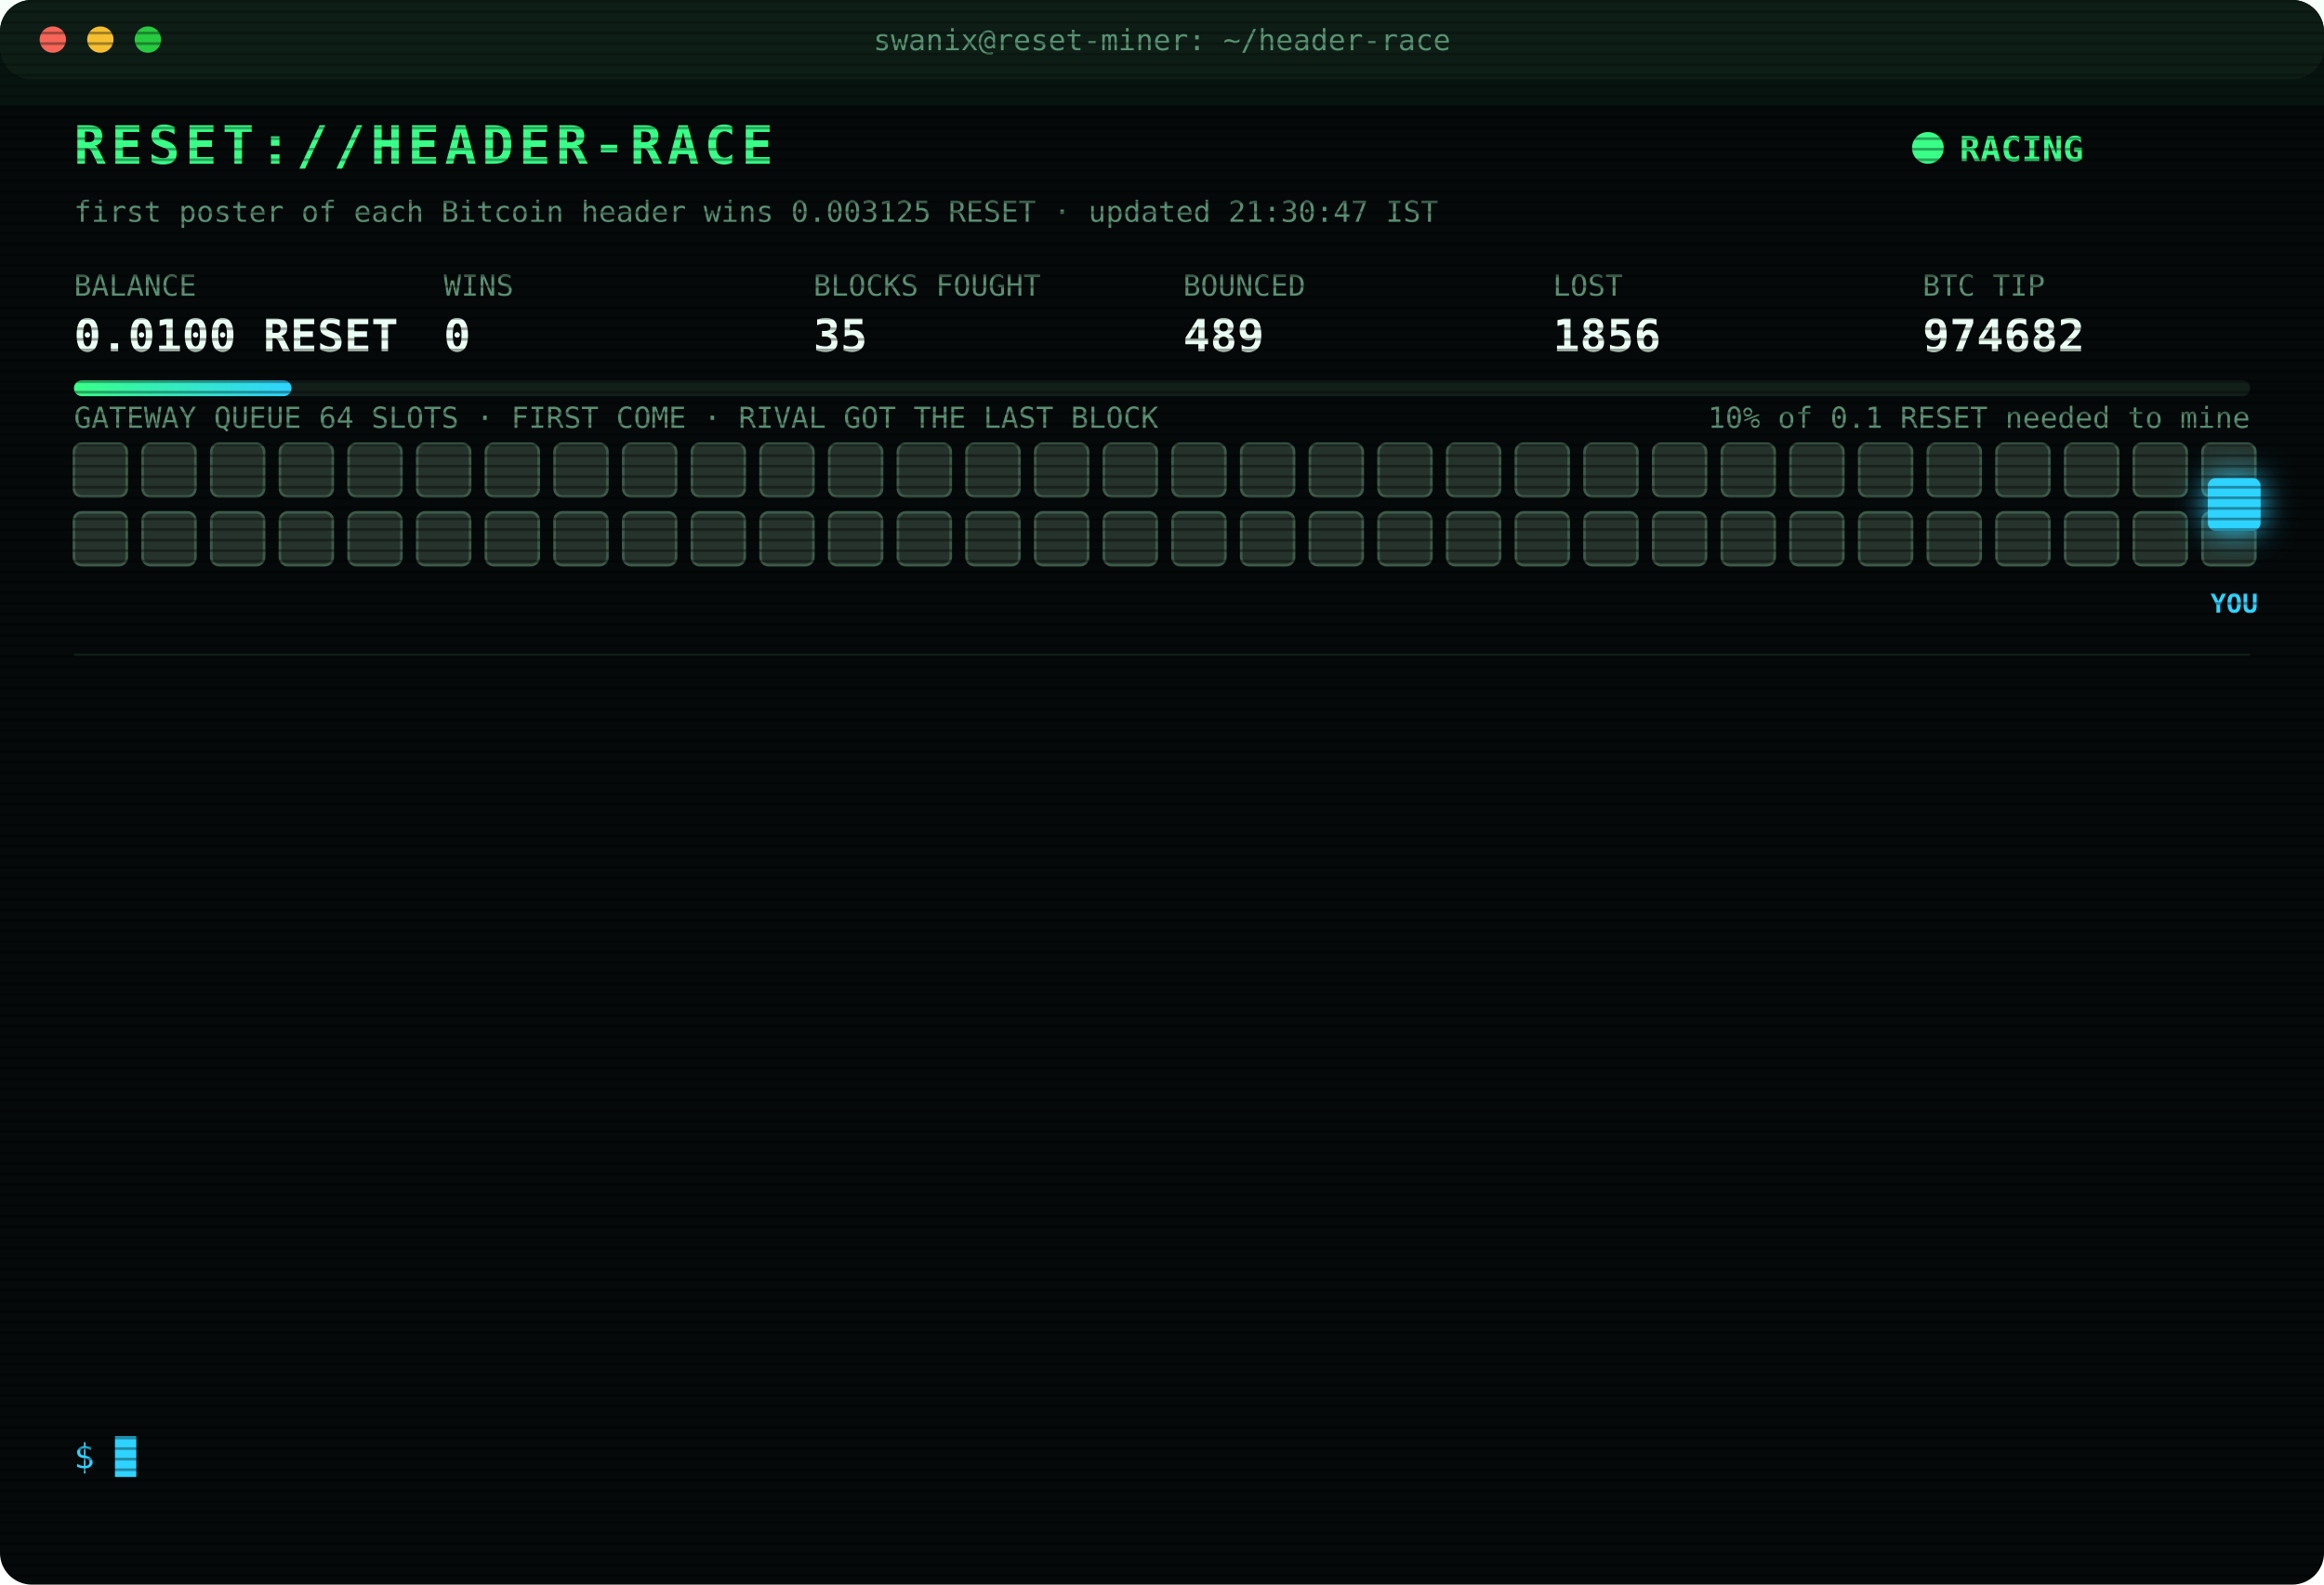
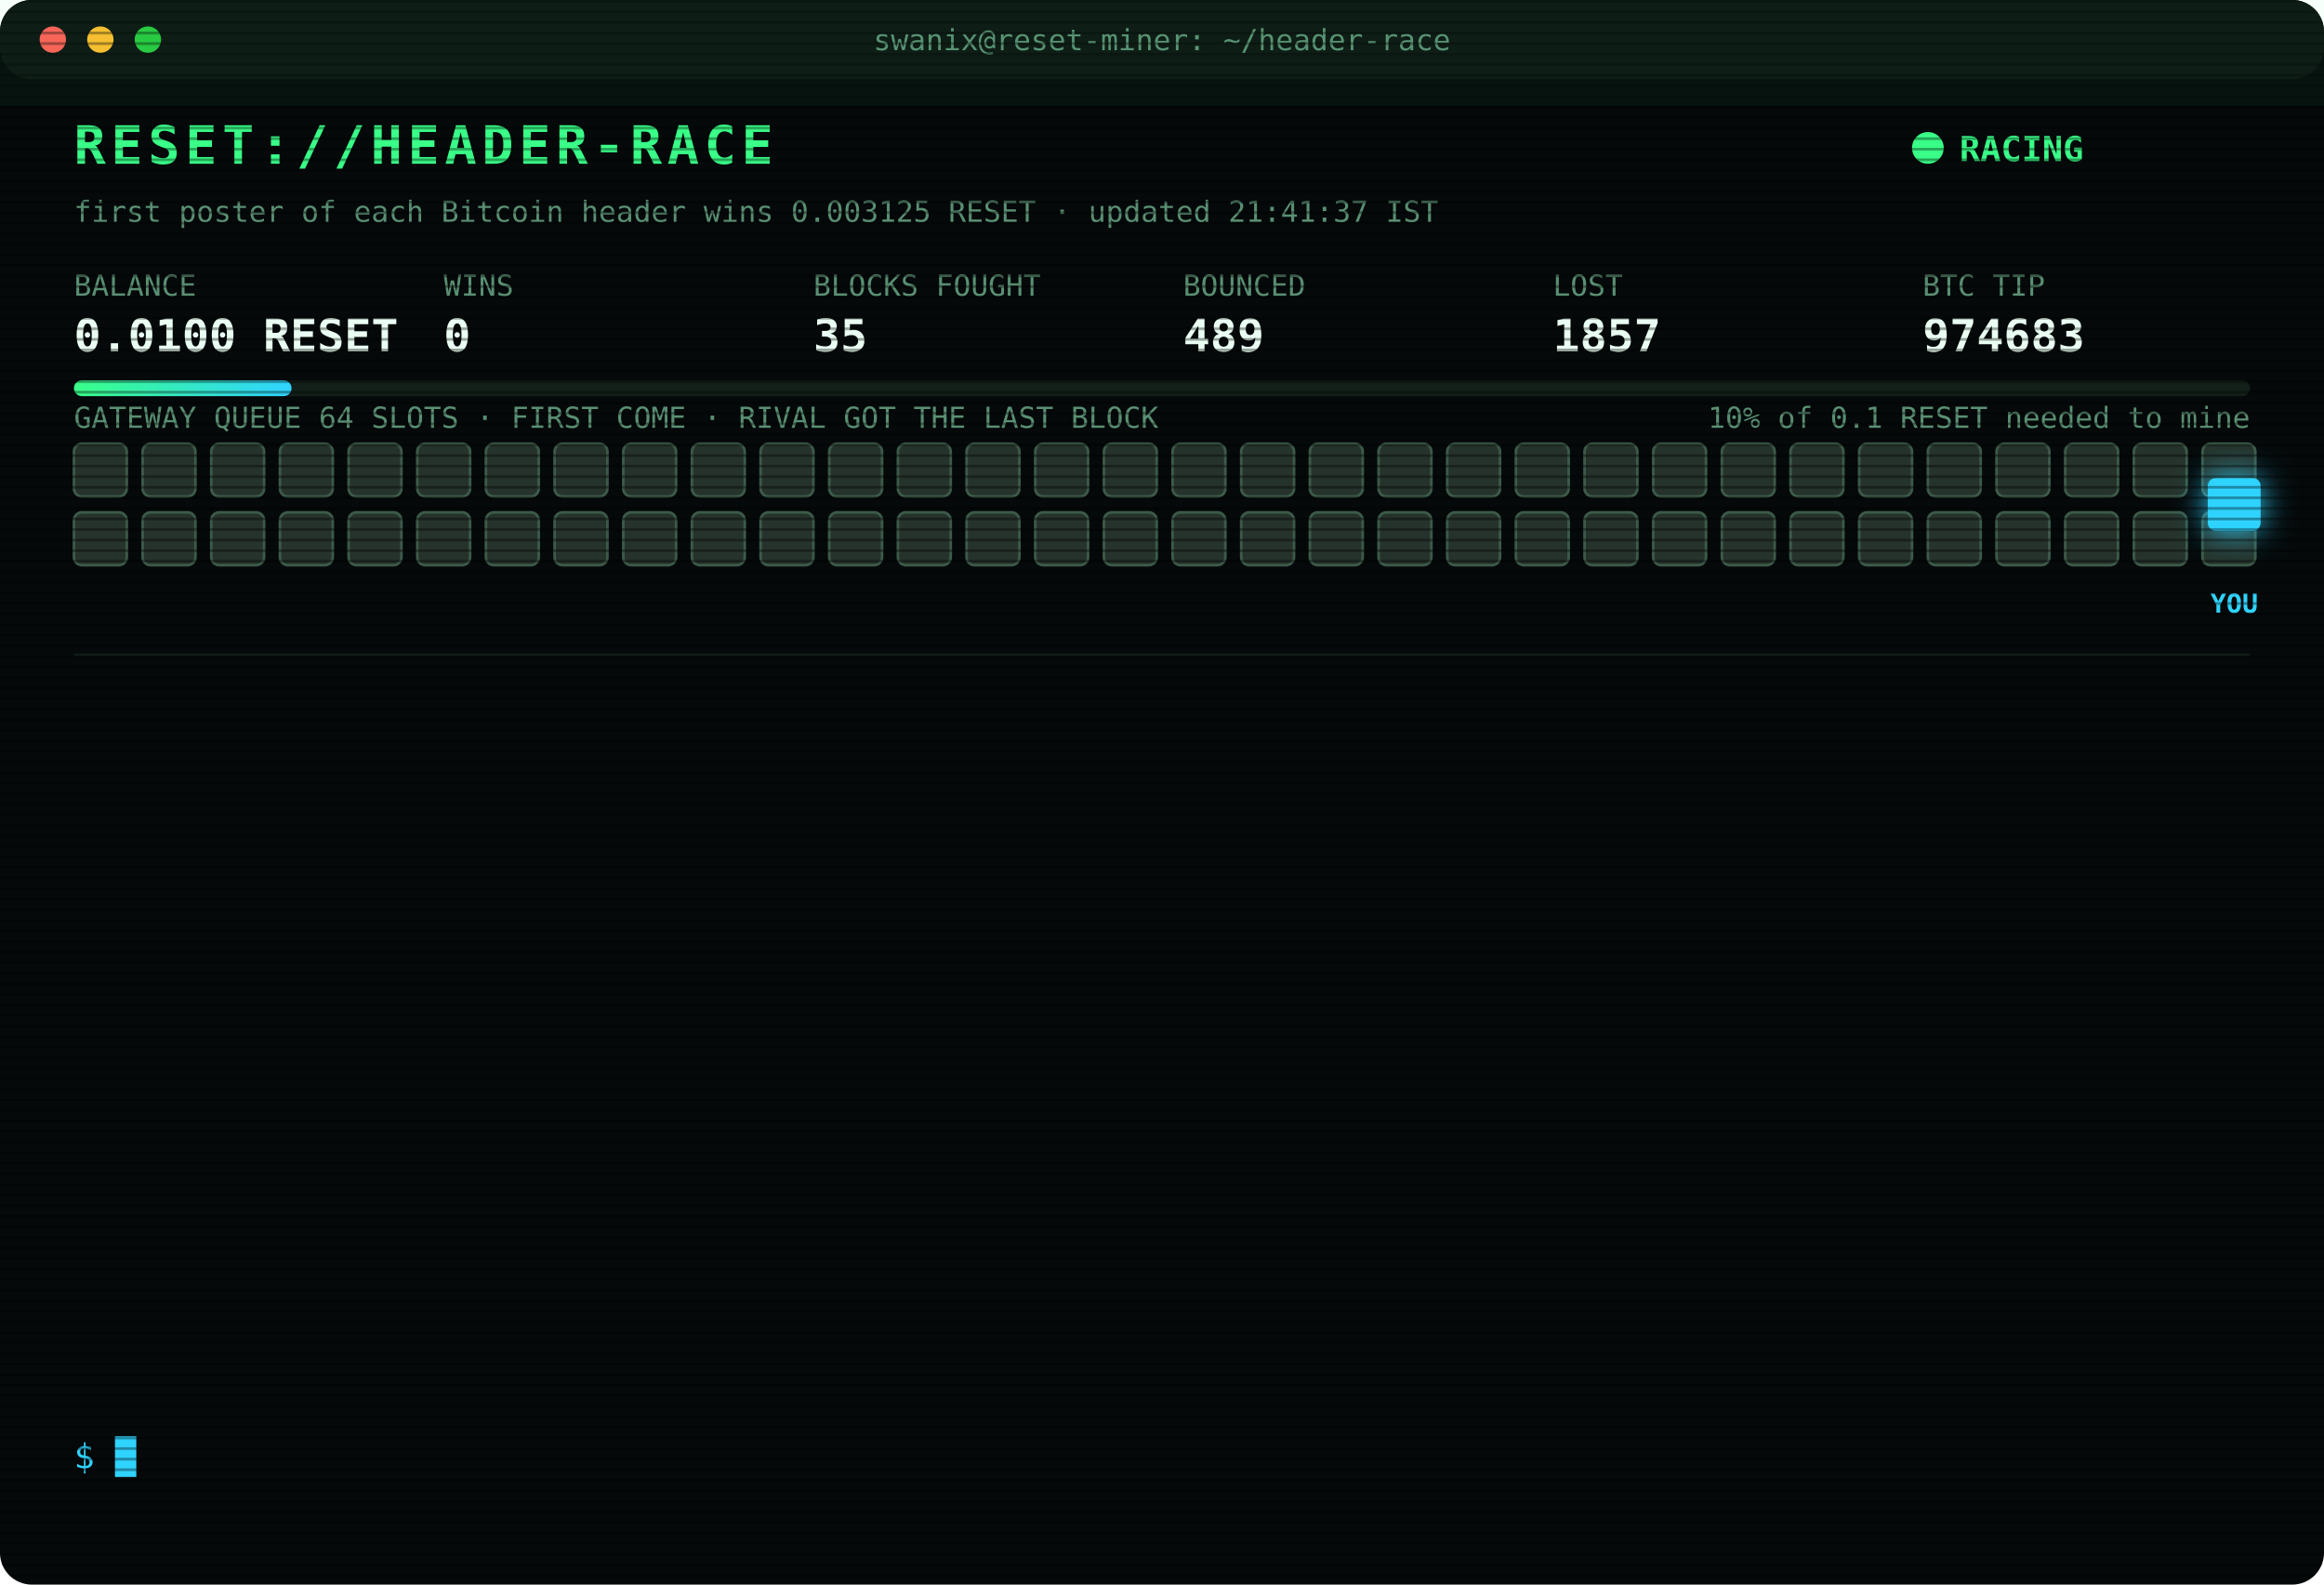
<svg xmlns="http://www.w3.org/2000/svg" width="880" height="600" viewBox="0 0 880 600" font-family="ui-monospace,SFMono-Regular,Menlo,Consolas,monospace">
  <style>
text{font-size:13px;fill:#7CFFB2}
.title{font-size:20px;font-weight:700;fill:#39FF88;letter-spacing:2px;animation:glitch 3s infinite steps(1)}
.sub{fill:#2fd3ff}.k{fill:#5a8f73;font-size:11px}.v{font-size:17px;font-weight:700;fill:#eafff3}
.ts{fill:#3f6b56}.boot{fill:#2fd3ff}.dim{fill:#5a8f73}.bad{fill:#ff4d6d}.warn{fill:#ffd23f}.mag{fill:#ff5cf0}.win{fill:#39FF88;font-weight:700}
.tag{font-size:10px;fill:#2fd3ff;font-weight:700}
.rival{fill:#26332c;stroke:#3c5a49;animation:jam 1.2s infinite alternate}
.idle{fill:#141c18;stroke:#22302a;animation:breathe 4s infinite}
.me{fill:#2fd3ff;filter:drop-shadow(0 0 6px #2fd3ff)}
.hover{animation:nudge 1.1s infinite ease-in-out}.bounce{animation:kick 1.4s infinite}
.ln{opacity:0;animation:in .4s forwards}
.cur{animation:blink 1s infinite steps(1)}
.scan{animation:scan 6s infinite linear}
.led{animation:blink 1.4s infinite}
@keyframes in{from{opacity:0;transform:translateX(-6px)}to{opacity:1;transform:none}}
@keyframes blink{50%{opacity:0}}
@keyframes jam{to{fill:#33463b}}
@keyframes breathe{50%{opacity:.4}}
@keyframes nudge{50%{transform:translateX(-10px)}}
@keyframes kick{0%,100%{transform:none}30%{transform:translateX(-14px)}55%{transform:translateX(10px) translateY(-6px)}}
@keyframes glitch{0%,92%{transform:none}93%{transform:translateX(2px);fill:#ff4d6d}95%{transform:translateX(-2px);fill:#2fd3ff}97%{transform:none}}
@keyframes scan{from{transform:translateY(-40px)}to{transform:translateY(600px)}}
</style>
  <defs>
    <pattern id="sl" width="4" height="4" patternUnits="userSpaceOnUse">
      <rect width="4" height="1" fill="#000" opacity=".35" />
    </pattern>
    <linearGradient id="bar">
      <stop offset="0" stop-color="#39FF88" />
      <stop offset="1" stop-color="#2fd3ff" />
    </linearGradient>
  </defs>
  <rect width="880" height="600" rx="12" fill="#05090a" />
  <rect width="880" height="30" rx="12" fill="#0d1512" />
  <circle cx="20" cy="15" r="5" fill="#ff5f57" />
  <circle cx="38" cy="15" r="5" fill="#febc2e" />
  <circle cx="56" cy="15" r="5" fill="#28c840" />
  <text x="440" y="19" text-anchor="middle" class="k">swanix@reset-miner: ~/header-race</text>
  <text x="28" y="62" class="title">RESET://HEADER-RACE</text>
  <circle class="led" cx="730" cy="56" r="6" fill="#39FF88" />
  <text x="742" y="61" class="win">RACING</text>
-   <text x="28" y="84" class="k">first poster of each Bitcoin header wins 0.003125 RESET · updated 21:30:47 IST</text>
+   <text x="28" y="84" class="k">first poster of each Bitcoin header wins 0.003125 RESET · updated 21:41:37 IST</text>
  <text x="28" y="112" class="k">BALANCE</text>
  <text x="28" y="133" class="v">0.0100 RESET</text>
  <text x="168" y="112" class="k">WINS</text>
  <text x="168" y="133" class="v">0</text>
  <text x="308" y="112" class="k">BLOCKS FOUGHT</text>
  <text x="308" y="133" class="v">35</text>
  <text x="448" y="112" class="k">BOUNCED</text>
  <text x="448" y="133" class="v">489</text>
  <text x="588" y="112" class="k">LOST</text>
-   <text x="588" y="133" class="v">1856</text>
+   <text x="588" y="133" class="v">1857</text>
  <text x="728" y="112" class="k">BTC TIP</text>
-   <text x="728" y="133" class="v">974682</text>
+   <text x="728" y="133" class="v">974683</text>
  <rect x="28" y="144" width="824" height="6" rx="3" fill="#13201a" />
  <rect x="28" y="144" width="82.4" height="6" rx="3" fill="url(#bar)" />
  <text x="852" y="162" text-anchor="end" class="k">10% of 0.1 RESET needed to mine</text>
  <text x="28" y="162" class="k">GATEWAY QUEUE 64 SLOTS · FIRST COME · RIVAL GOT THE LAST BLOCK</text>
  <rect class="rival" x="28" y="168" width="20" height="20" rx="3" style="animation-delay:0.00s" />
  <rect class="rival" x="54" y="168" width="20" height="20" rx="3" style="animation-delay:0.05s" />
  <rect class="rival" x="80" y="168" width="20" height="20" rx="3" style="animation-delay:0.10s" />
  <rect class="rival" x="106" y="168" width="20" height="20" rx="3" style="animation-delay:0.15s" />
  <rect class="rival" x="132" y="168" width="20" height="20" rx="3" style="animation-delay:0.20s" />
  <rect class="rival" x="158" y="168" width="20" height="20" rx="3" style="animation-delay:0.25s" />
  <rect class="rival" x="184" y="168" width="20" height="20" rx="3" style="animation-delay:0.30s" />
  <rect class="rival" x="210" y="168" width="20" height="20" rx="3" style="animation-delay:0.35s" />
  <rect class="rival" x="236" y="168" width="20" height="20" rx="3" style="animation-delay:0.40s" />
  <rect class="rival" x="262" y="168" width="20" height="20" rx="3" style="animation-delay:0.45s" />
  <rect class="rival" x="288" y="168" width="20" height="20" rx="3" style="animation-delay:0.50s" />
  <rect class="rival" x="314" y="168" width="20" height="20" rx="3" style="animation-delay:0.55s" />
  <rect class="rival" x="340" y="168" width="20" height="20" rx="3" style="animation-delay:0.60s" />
  <rect class="rival" x="366" y="168" width="20" height="20" rx="3" style="animation-delay:0.65s" />
  <rect class="rival" x="392" y="168" width="20" height="20" rx="3" style="animation-delay:0.70s" />
  <rect class="rival" x="418" y="168" width="20" height="20" rx="3" style="animation-delay:0.75s" />
  <rect class="rival" x="444" y="168" width="20" height="20" rx="3" style="animation-delay:0.80s" />
  <rect class="rival" x="470" y="168" width="20" height="20" rx="3" style="animation-delay:0.85s" />
  <rect class="rival" x="496" y="168" width="20" height="20" rx="3" style="animation-delay:0.90s" />
  <rect class="rival" x="522" y="168" width="20" height="20" rx="3" style="animation-delay:0.95s" />
  <rect class="rival" x="548" y="168" width="20" height="20" rx="3" style="animation-delay:1.00s" />
  <rect class="rival" x="574" y="168" width="20" height="20" rx="3" style="animation-delay:1.05s" />
  <rect class="rival" x="600" y="168" width="20" height="20" rx="3" style="animation-delay:1.10s" />
  <rect class="rival" x="626" y="168" width="20" height="20" rx="3" style="animation-delay:1.15s" />
  <rect class="rival" x="652" y="168" width="20" height="20" rx="3" style="animation-delay:1.20s" />
  <rect class="rival" x="678" y="168" width="20" height="20" rx="3" style="animation-delay:1.25s" />
  <rect class="rival" x="704" y="168" width="20" height="20" rx="3" style="animation-delay:1.30s" />
  <rect class="rival" x="730" y="168" width="20" height="20" rx="3" style="animation-delay:1.35s" />
  <rect class="rival" x="756" y="168" width="20" height="20" rx="3" style="animation-delay:1.40s" />
  <rect class="rival" x="782" y="168" width="20" height="20" rx="3" style="animation-delay:1.45s" />
  <rect class="rival" x="808" y="168" width="20" height="20" rx="3" style="animation-delay:1.50s" />
  <rect class="rival" x="834" y="168" width="20" height="20" rx="3" style="animation-delay:1.55s" />
  <rect class="rival" x="28" y="194" width="20" height="20" rx="3" style="animation-delay:1.60s" />
  <rect class="rival" x="54" y="194" width="20" height="20" rx="3" style="animation-delay:1.65s" />
  <rect class="rival" x="80" y="194" width="20" height="20" rx="3" style="animation-delay:1.70s" />
  <rect class="rival" x="106" y="194" width="20" height="20" rx="3" style="animation-delay:1.75s" />
  <rect class="rival" x="132" y="194" width="20" height="20" rx="3" style="animation-delay:1.80s" />
  <rect class="rival" x="158" y="194" width="20" height="20" rx="3" style="animation-delay:1.85s" />
  <rect class="rival" x="184" y="194" width="20" height="20" rx="3" style="animation-delay:1.90s" />
  <rect class="rival" x="210" y="194" width="20" height="20" rx="3" style="animation-delay:1.95s" />
  <rect class="rival" x="236" y="194" width="20" height="20" rx="3" style="animation-delay:2.00s" />
  <rect class="rival" x="262" y="194" width="20" height="20" rx="3" style="animation-delay:2.05s" />
  <rect class="rival" x="288" y="194" width="20" height="20" rx="3" style="animation-delay:2.10s" />
  <rect class="rival" x="314" y="194" width="20" height="20" rx="3" style="animation-delay:2.15s" />
  <rect class="rival" x="340" y="194" width="20" height="20" rx="3" style="animation-delay:2.20s" />
  <rect class="rival" x="366" y="194" width="20" height="20" rx="3" style="animation-delay:2.25s" />
  <rect class="rival" x="392" y="194" width="20" height="20" rx="3" style="animation-delay:2.30s" />
  <rect class="rival" x="418" y="194" width="20" height="20" rx="3" style="animation-delay:2.35s" />
  <rect class="rival" x="444" y="194" width="20" height="20" rx="3" style="animation-delay:2.40s" />
  <rect class="rival" x="470" y="194" width="20" height="20" rx="3" style="animation-delay:2.45s" />
  <rect class="rival" x="496" y="194" width="20" height="20" rx="3" style="animation-delay:2.50s" />
  <rect class="rival" x="522" y="194" width="20" height="20" rx="3" style="animation-delay:2.55s" />
  <rect class="rival" x="548" y="194" width="20" height="20" rx="3" style="animation-delay:2.60s" />
  <rect class="rival" x="574" y="194" width="20" height="20" rx="3" style="animation-delay:2.65s" />
  <rect class="rival" x="600" y="194" width="20" height="20" rx="3" style="animation-delay:2.70s" />
  <rect class="rival" x="626" y="194" width="20" height="20" rx="3" style="animation-delay:2.75s" />
  <rect class="rival" x="652" y="194" width="20" height="20" rx="3" style="animation-delay:2.80s" />
  <rect class="rival" x="678" y="194" width="20" height="20" rx="3" style="animation-delay:2.85s" />
  <rect class="rival" x="704" y="194" width="20" height="20" rx="3" style="animation-delay:2.90s" />
  <rect class="rival" x="730" y="194" width="20" height="20" rx="3" style="animation-delay:2.95s" />
  <rect class="rival" x="756" y="194" width="20" height="20" rx="3" style="animation-delay:3.00s" />
  <rect class="rival" x="782" y="194" width="20" height="20" rx="3" style="animation-delay:3.05s" />
  <rect class="rival" x="808" y="194" width="20" height="20" rx="3" style="animation-delay:3.10s" />
  <rect class="rival" x="834" y="194" width="20" height="20" rx="3" style="animation-delay:3.15s" />
  <g class="hover">
    <rect class="me" x="836" y="181" width="20" height="20" rx="3" />
    <text class="tag" x="846" y="232" text-anchor="middle">YOU</text>
  </g>
  <line x1="28" x2="852" y1="248" y2="248" stroke="#13201a" />
  <g class="ln" style="animation-delay:0.40s">
    <text x="28" y="270" class="ts">18:36:18</text>
-     <text x="104" y="270" class="warn">[QUEUE FULL] #974672 bounced 64/64 · retry 1.7s · 1940ms</text>
+     <text x="104" y="270" class="warn">[QUEUE FULL] #974672 bounced 64/64 · retry 1.7s · 1277ms</text>
  </g>
  <g class="ln" style="animation-delay:0.65s">
-     <text x="28" y="292" class="ts">18:36:18</text>
-     <text x="104" y="292" class="warn">[QUEUE FULL] #974672 bounced 64/64 · retry 1.7s · 1277ms</text>
+     <text x="28" y="292" class="ts">18:36:19</text>
+     <text x="104" y="292" class="bad">[GATEWAY DOWN] no response · 526ms</text>
  </g>
  <g class="ln" style="animation-delay:0.90s">
-     <text x="28" y="314" class="ts">18:36:19</text>
-     <text x="104" y="314" class="bad">[GATEWAY DOWN] no response · 526ms</text>
+     <text x="28" y="314" class="ts">18:36:23</text>
+     <text x="104" y="314" class="bad">[LOST] #974672 taken by a rival miner</text>
  </g>
  <g class="ln" style="animation-delay:1.15s">
-     <text x="28" y="336" class="ts">18:36:23</text>
-     <text x="104" y="336" class="bad">[LOST] #974672 taken by a rival miner</text>
+     <text x="28" y="336" class="ts">18:39:12</text>
+     <text x="104" y="336" class="bad">[LOST] #974673 taken by a rival miner</text>
  </g>
  <g class="ln" style="animation-delay:1.40s">
-     <text x="28" y="358" class="ts">18:39:12</text>
-     <text x="104" y="358" class="bad">[LOST] #974673 taken by a rival miner</text>
+     <text x="28" y="358" class="ts">18:42:34</text>
+     <text x="104" y="358" class="bad">[LOST] #974674 taken by a rival miner</text>
  </g>
  <g class="ln" style="animation-delay:1.65s">
-     <text x="28" y="380" class="ts">18:42:34</text>
-     <text x="104" y="380" class="bad">[LOST] #974674 taken by a rival miner</text>
+     <text x="28" y="380" class="ts">18:44:18</text>
+     <text x="104" y="380" class="bad">[LOST] #974675 taken by a rival miner</text>
  </g>
  <g class="ln" style="animation-delay:1.90s">
-     <text x="28" y="402" class="ts">18:44:18</text>
-     <text x="104" y="402" class="bad">[LOST] #974675 taken by a rival miner</text>
+     <text x="28" y="402" class="ts">19:06:25</text>
+     <text x="104" y="402" class="bad">[LOST] #974676 taken by a rival miner</text>
  </g>
  <g class="ln" style="animation-delay:2.15s">
-     <text x="28" y="424" class="ts">19:06:25</text>
-     <text x="104" y="424" class="bad">[LOST] #974676 taken by a rival miner</text>
+     <text x="28" y="424" class="ts">20:24:59</text>
+     <text x="104" y="424" class="bad">[LOST] #974677 taken by a rival miner</text>
  </g>
  <g class="ln" style="animation-delay:2.40s">
-     <text x="28" y="446" class="ts">20:24:59</text>
-     <text x="104" y="446" class="bad">[LOST] #974677 taken by a rival miner</text>
+     <text x="28" y="446" class="ts">20:43:48</text>
+     <text x="104" y="446" class="bad">[LOST] #974678 taken by a rival miner</text>
  </g>
  <g class="ln" style="animation-delay:2.65s">
-     <text x="28" y="468" class="ts">20:43:48</text>
-     <text x="104" y="468" class="bad">[LOST] #974678 taken by a rival miner</text>
+     <text x="28" y="468" class="ts">20:44:00</text>
+     <text x="104" y="468" class="bad">[LOST] #974679 taken by a rival miner</text>
  </g>
  <g class="ln" style="animation-delay:2.90s">
-     <text x="28" y="490" class="ts">20:44:00</text>
-     <text x="104" y="490" class="bad">[LOST] #974679 taken by a rival miner</text>
+     <text x="28" y="490" class="ts">21:05:35</text>
+     <text x="104" y="490" class="bad">[LOST] #974681 taken by a rival miner</text>
  </g>
  <g class="ln" style="animation-delay:3.15s">
-     <text x="28" y="512" class="ts">21:05:35</text>
-     <text x="104" y="512" class="bad">[LOST] #974681 taken by a rival miner</text>
+     <text x="28" y="512" class="ts">21:25:13</text>
+     <text x="104" y="512" class="bad">[LOST] #974682 taken by a rival miner</text>
  </g>
  <g class="ln" style="animation-delay:3.40s">
-     <text x="28" y="534" class="ts">21:25:13</text>
-     <text x="104" y="534" class="bad">[LOST] #974682 taken by a rival miner</text>
+     <text x="28" y="534" class="ts">21:41:37</text>
+     <text x="104" y="534" class="bad">[LOST] #974683 taken by a rival miner</text>
  </g>
  <text x="28" y="556" class="sub">$ <tspan class="cur">█</tspan>
  </text>
  <rect width="880" height="600" rx="12" fill="url(#sl)" pointer-events="none" />
  <rect class="scan" width="880" height="40" fill="#39FF88" opacity=".04" />
</svg>
